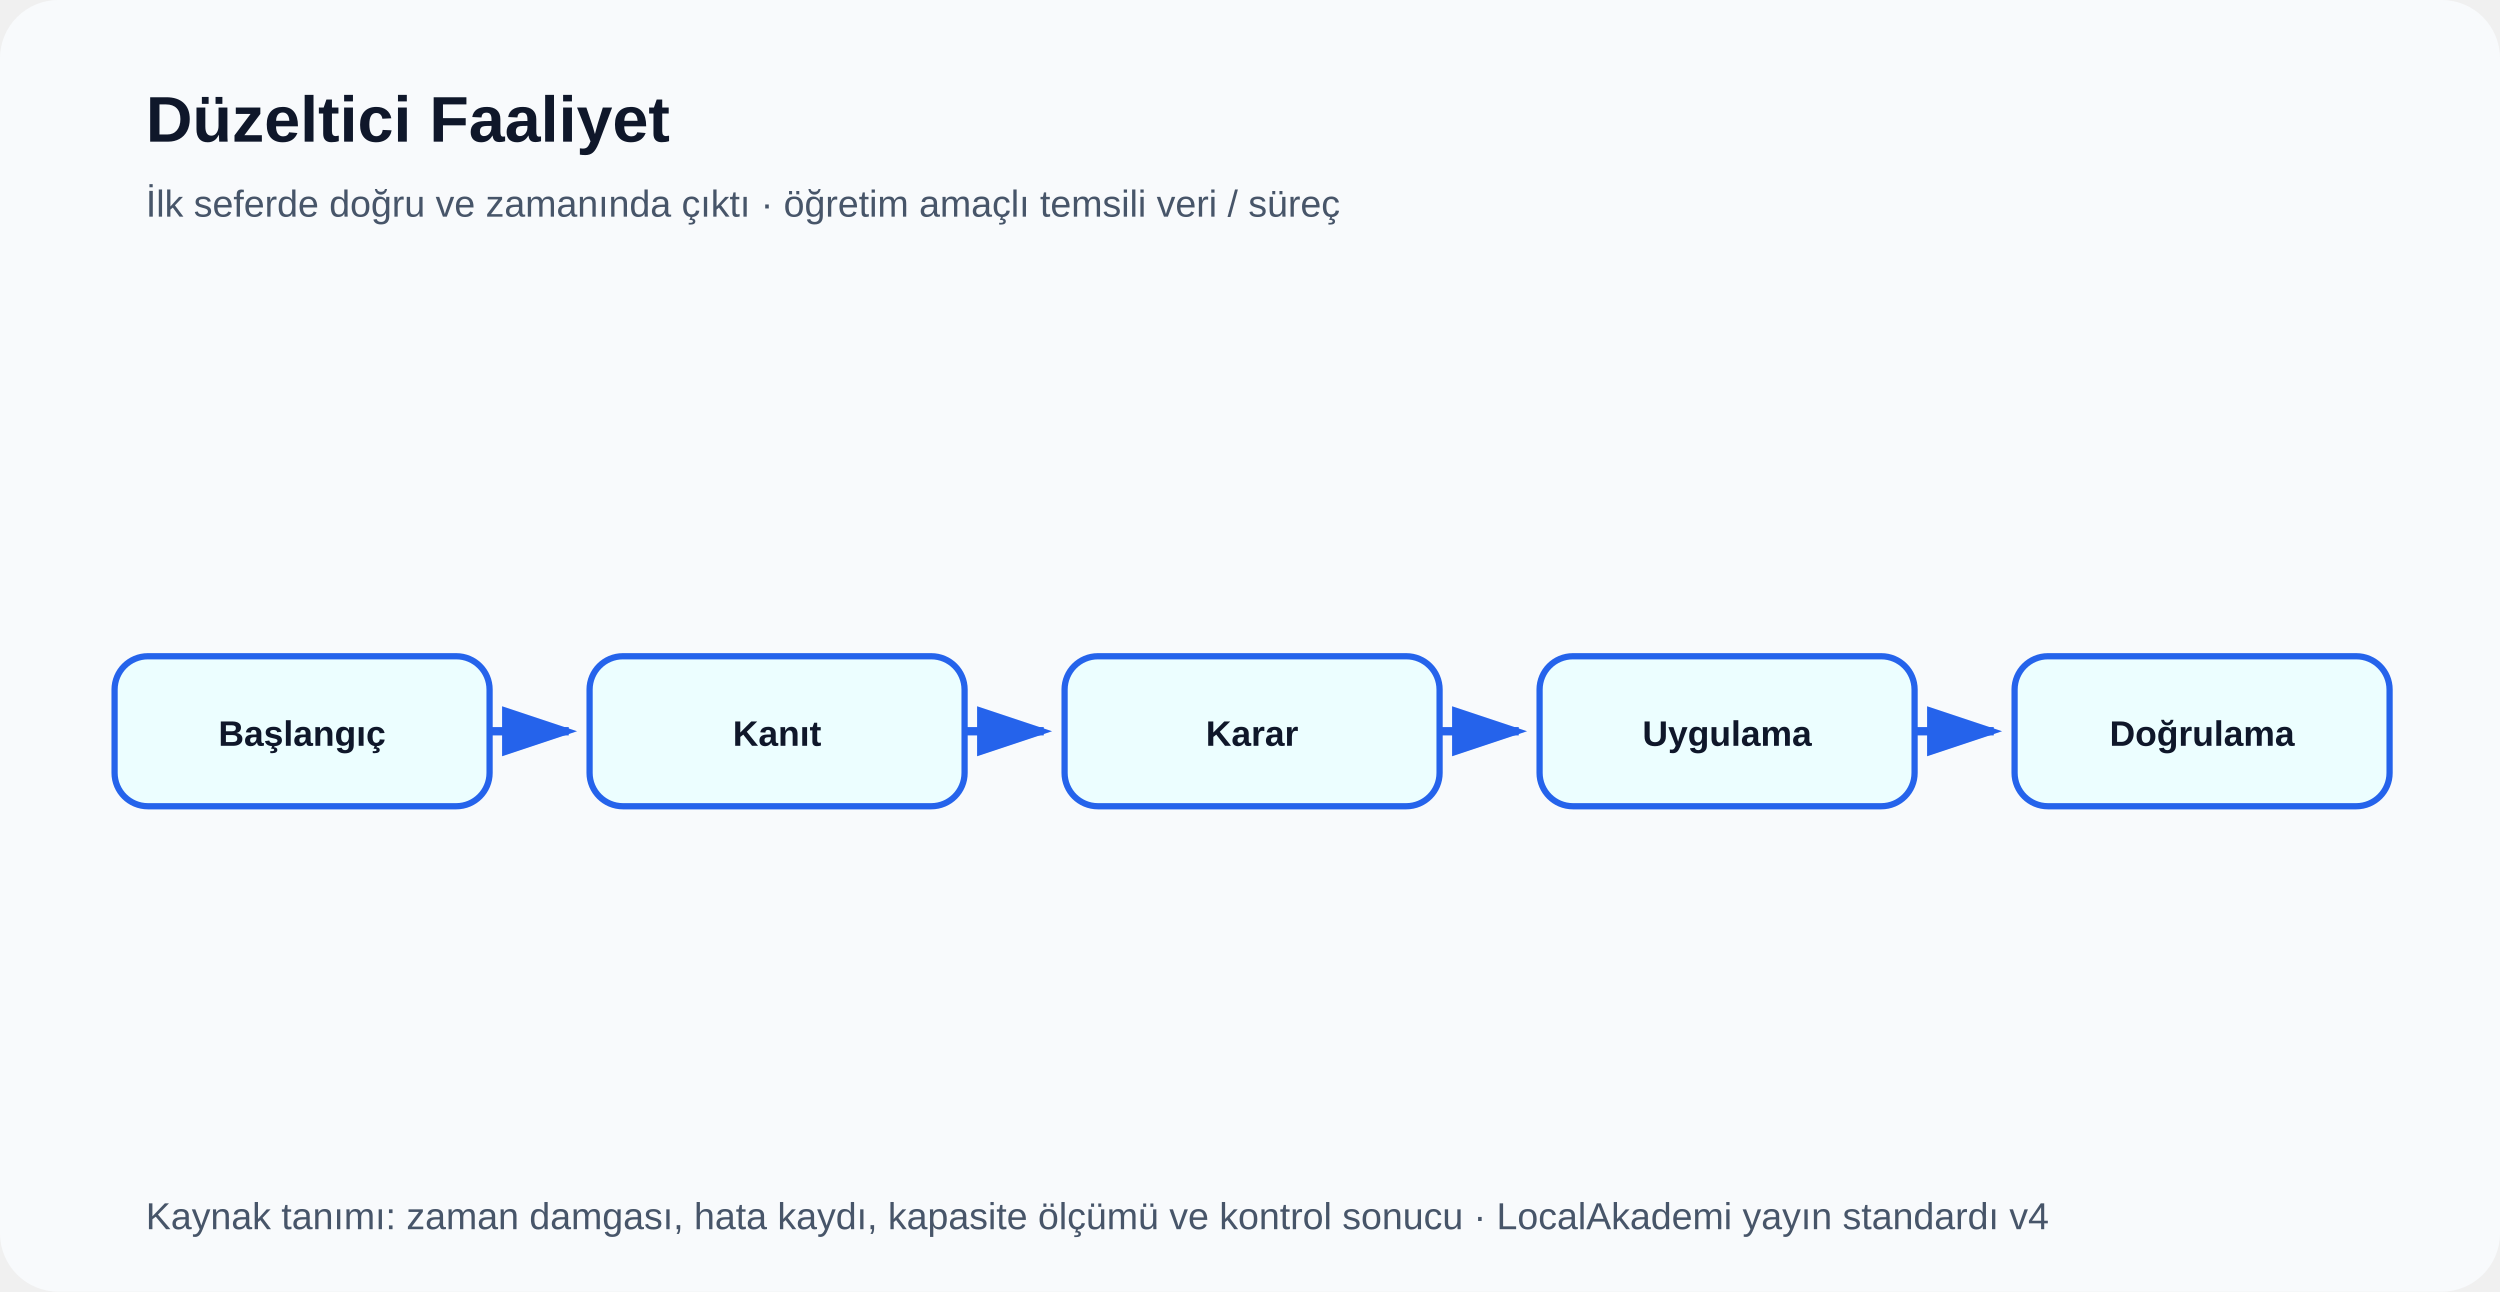
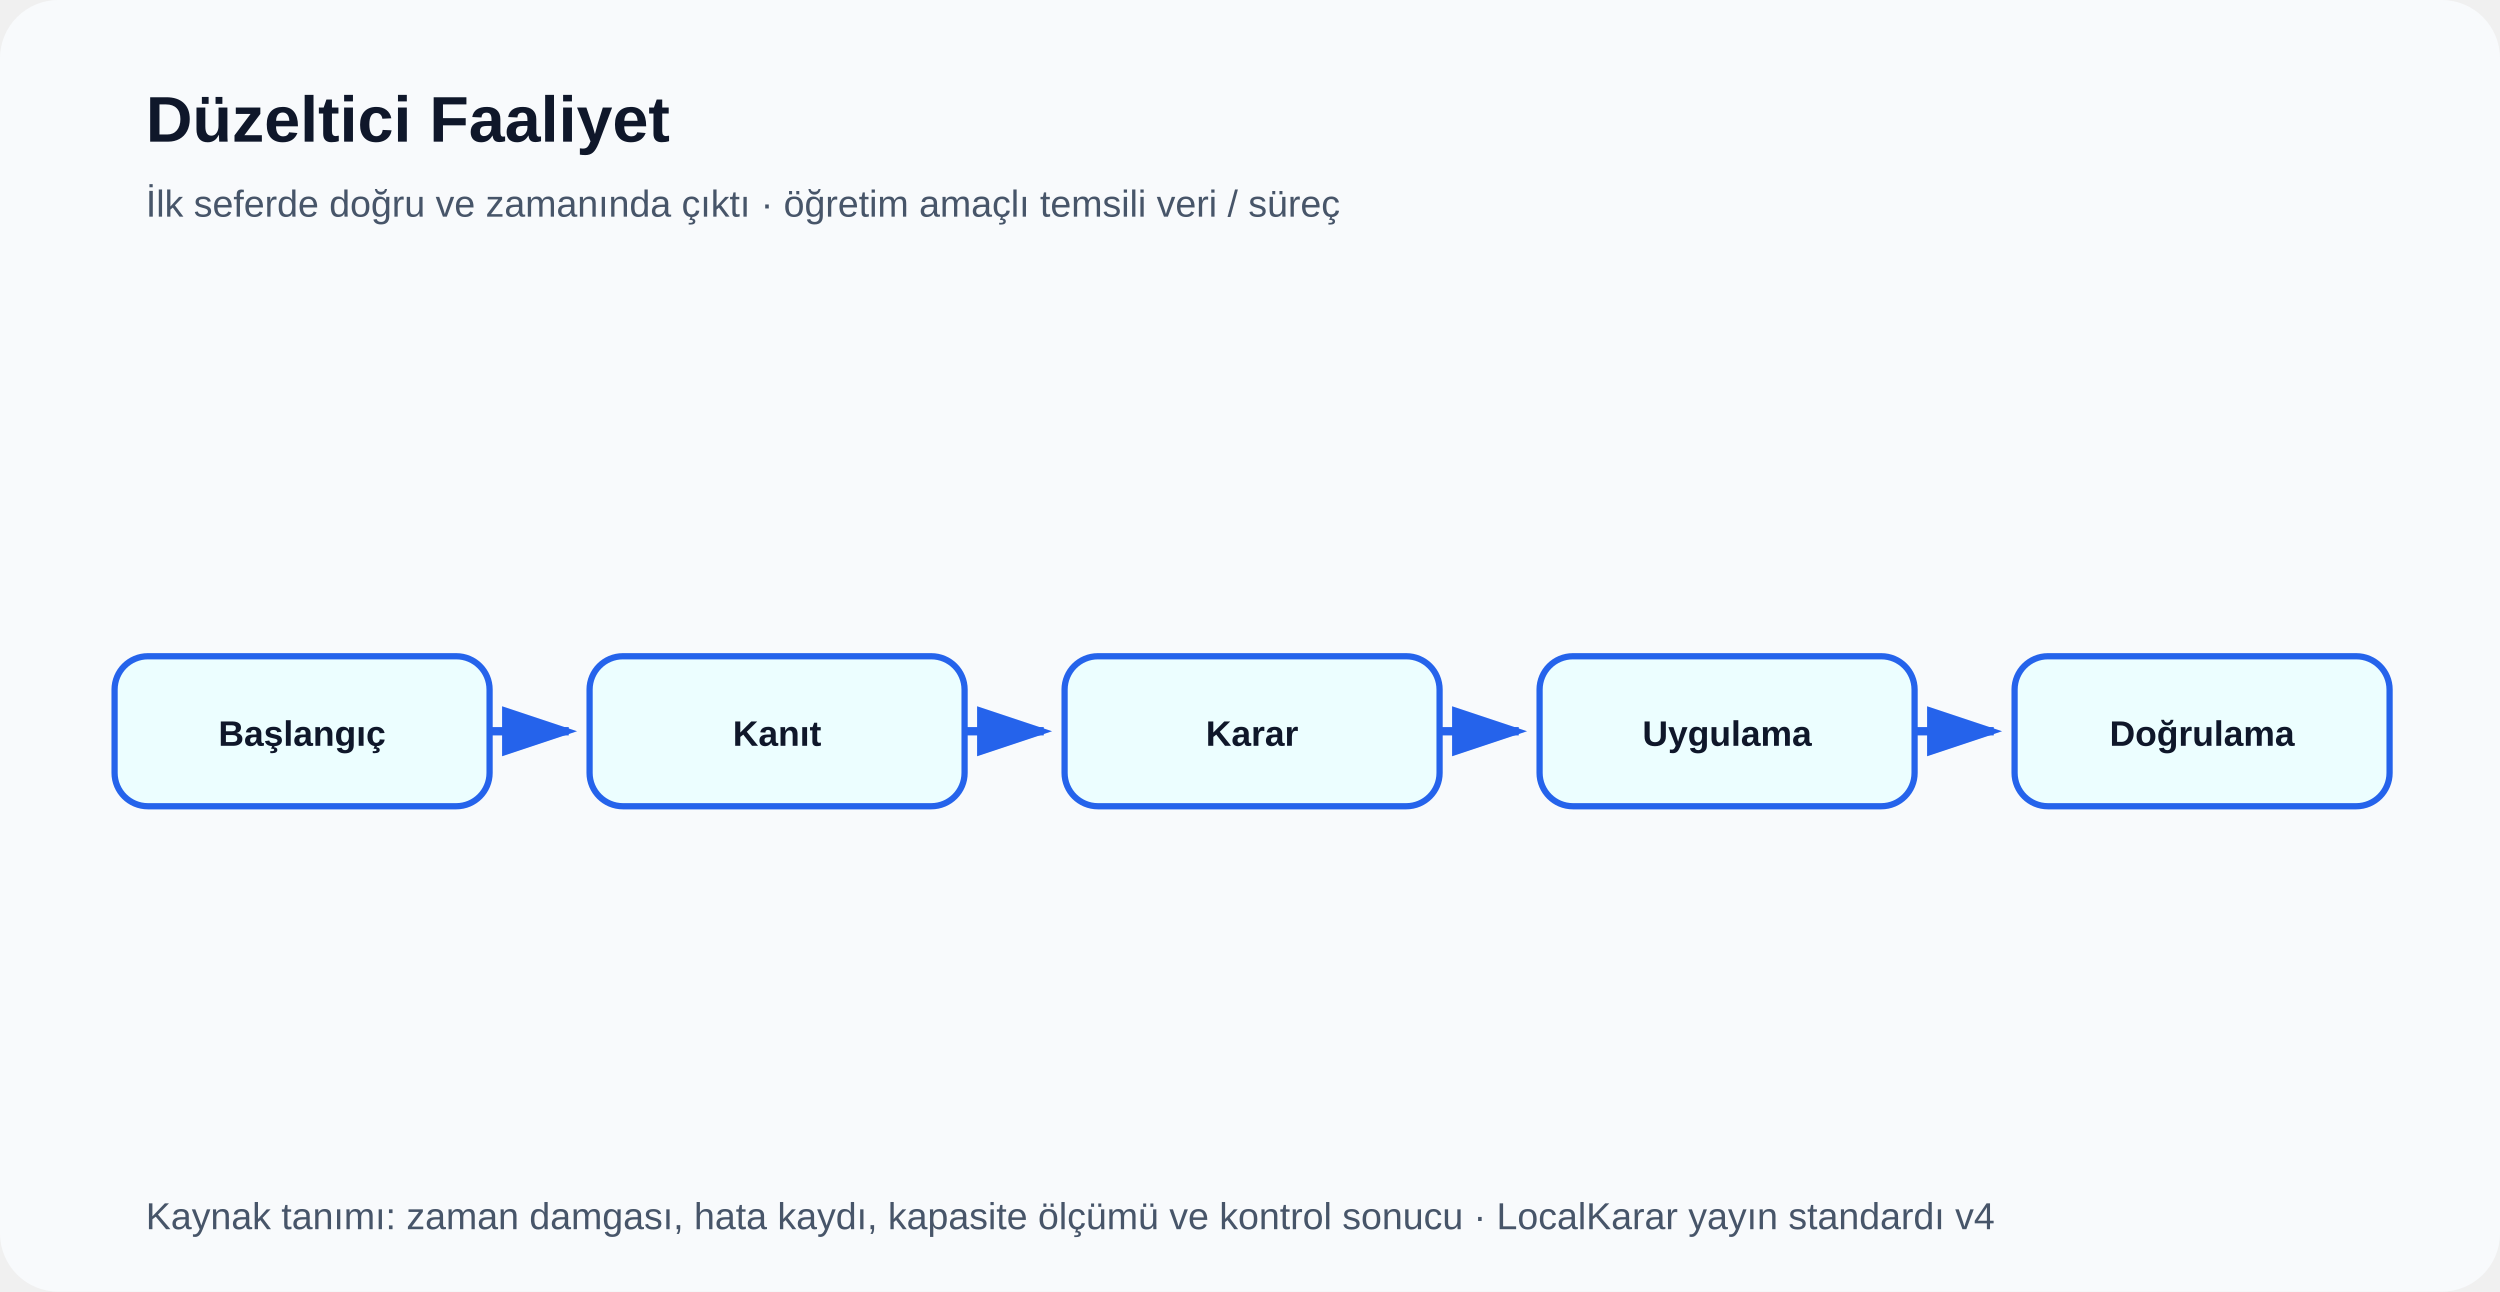
<svg xmlns="http://www.w3.org/2000/svg" width="1200" height="620" viewBox="0 0 1200 620" role="img" aria-labelledby="title desc" data-visual-kind="process" data-fingerprint="20ec96f681f9ce75" data-series-labels="Başlangıç|Kanıt|Karar|Uygulama|Doğrulama">
  <defs>
    <marker id="arrow" markerWidth="10" markerHeight="10" refX="8" refY="3" orient="auto">
      <path d="M0,0 L0,6 L9,3 z" fill="#2563eb" />
    </marker>
  </defs>
  <style>.title{font:700 31px Arial;fill:#0f172a}.subtitle{font:18px Arial;fill:#475569}.axis{font:16px Arial;fill:#475569}.label{font:700 17px Arial;fill:#0f172a}.value{font:700 15px Arial;fill:#334155}.white{font:700 17px Arial;fill:white}</style>
  <rect width="1200" height="620" rx="28" fill="#f8fafc" />
  <text x="70" y="68" class="title">Düzeltici Faaliyet</text>
  <text x="70" y="104" class="subtitle">İlk seferde doğru ve zamanında çıktı · öğretim amaçlı temsili veri / süreç</text>
  <rect x="55" y="315" width="180" height="72" rx="16" fill="#ecfeff" stroke="#2563eb" stroke-width="3" />
  <text x="145" y="358" text-anchor="middle" class="label">Başlangıç</text>
  <path d="M235 351H273" stroke="#2563eb" stroke-width="4" marker-end="url(#arrow)" />
  <rect x="283" y="315" width="180" height="72" rx="16" fill="#ecfeff" stroke="#2563eb" stroke-width="3" />
  <text x="373" y="358" text-anchor="middle" class="label">Kanıt</text>
  <path d="M463 351H501" stroke="#2563eb" stroke-width="4" marker-end="url(#arrow)" />
  <rect x="511" y="315" width="180" height="72" rx="16" fill="#ecfeff" stroke="#2563eb" stroke-width="3" />
  <text x="601" y="358" text-anchor="middle" class="label">Karar</text>
  <path d="M691 351H729" stroke="#2563eb" stroke-width="4" marker-end="url(#arrow)" />
  <rect x="739" y="315" width="180" height="72" rx="16" fill="#ecfeff" stroke="#2563eb" stroke-width="3" />
  <text x="829" y="358" text-anchor="middle" class="label">Uygulama</text>
  <path d="M919 351H957" stroke="#2563eb" stroke-width="4" marker-end="url(#arrow)" />
  <rect x="967" y="315" width="180" height="72" rx="16" fill="#ecfeff" stroke="#2563eb" stroke-width="3" />
  <text x="1057" y="358" text-anchor="middle" class="label">Doğrulama</text>
-   <text x="70" y="590" class="subtitle">Kaynak tanımı: zaman damgası, hata kaydı, kapasite ölçümü ve kontrol sonucu · LocalAkademi yayın standardı v4</text>
+   <text x="70" y="590" class="subtitle">Kaynak tanımı: zaman damgası, hata kaydı, kapasite ölçümü ve kontrol sonucu · LocalKarar yayın standardı v4</text>
</svg>
